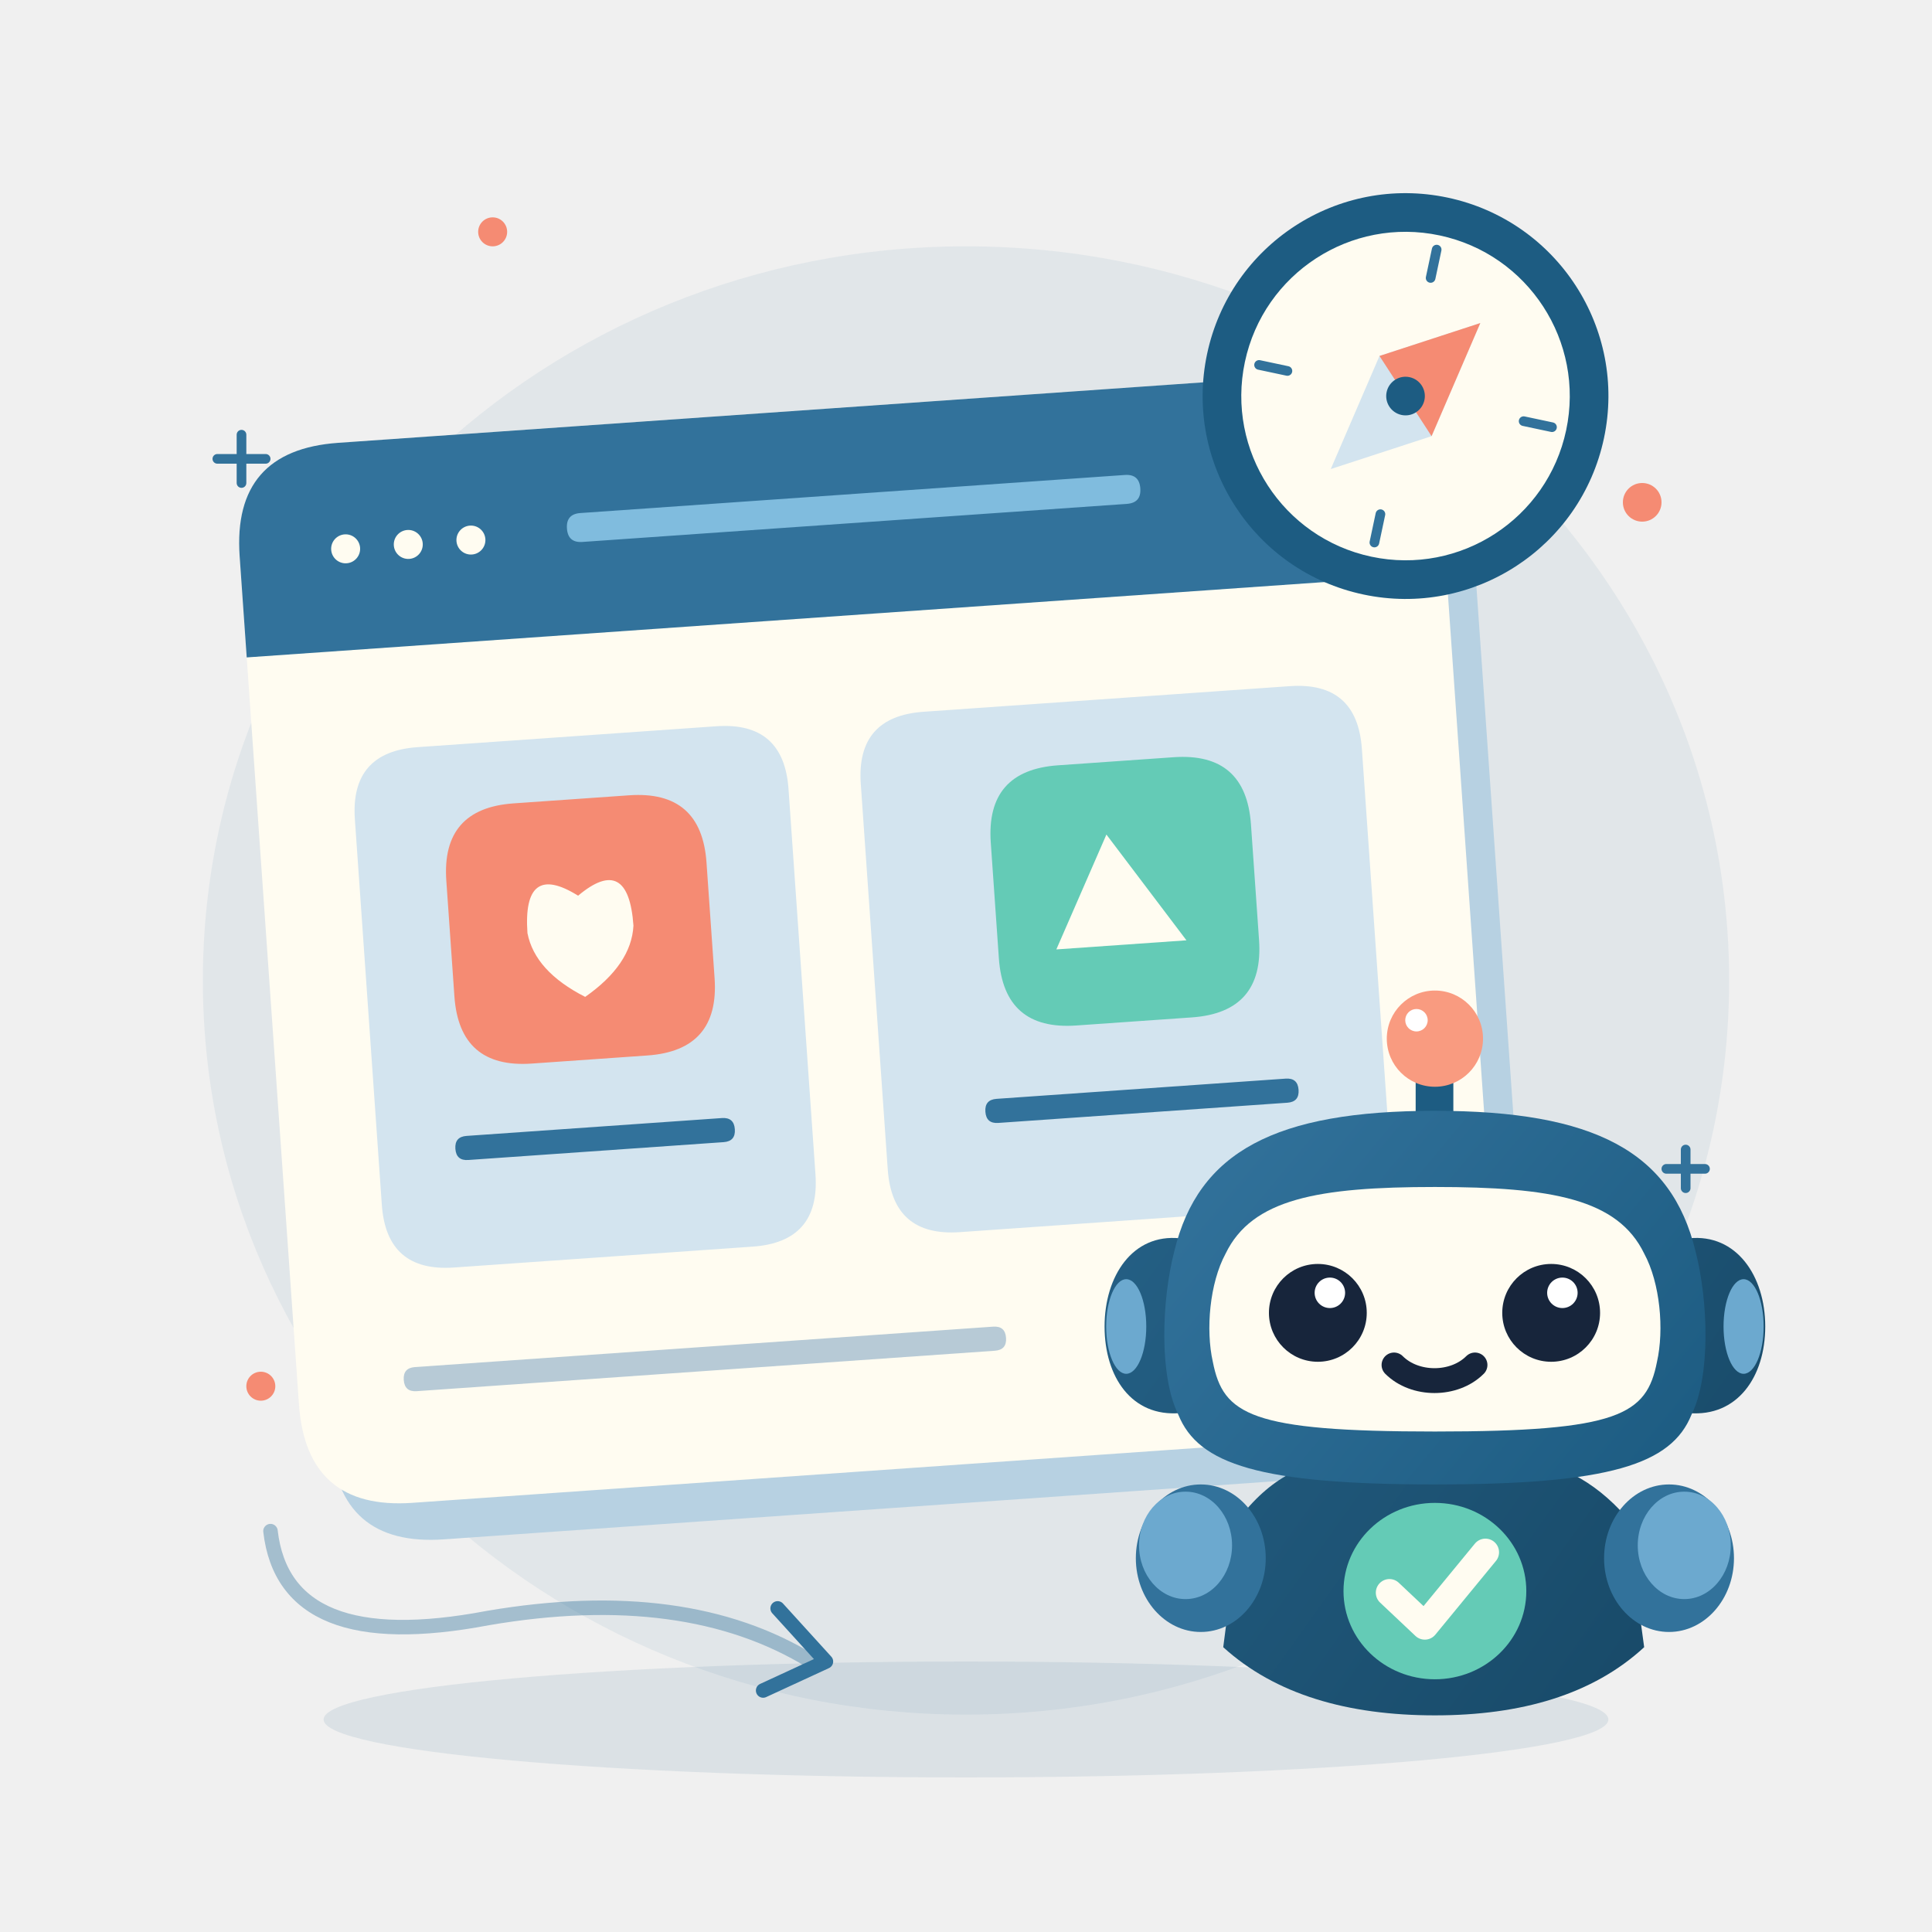
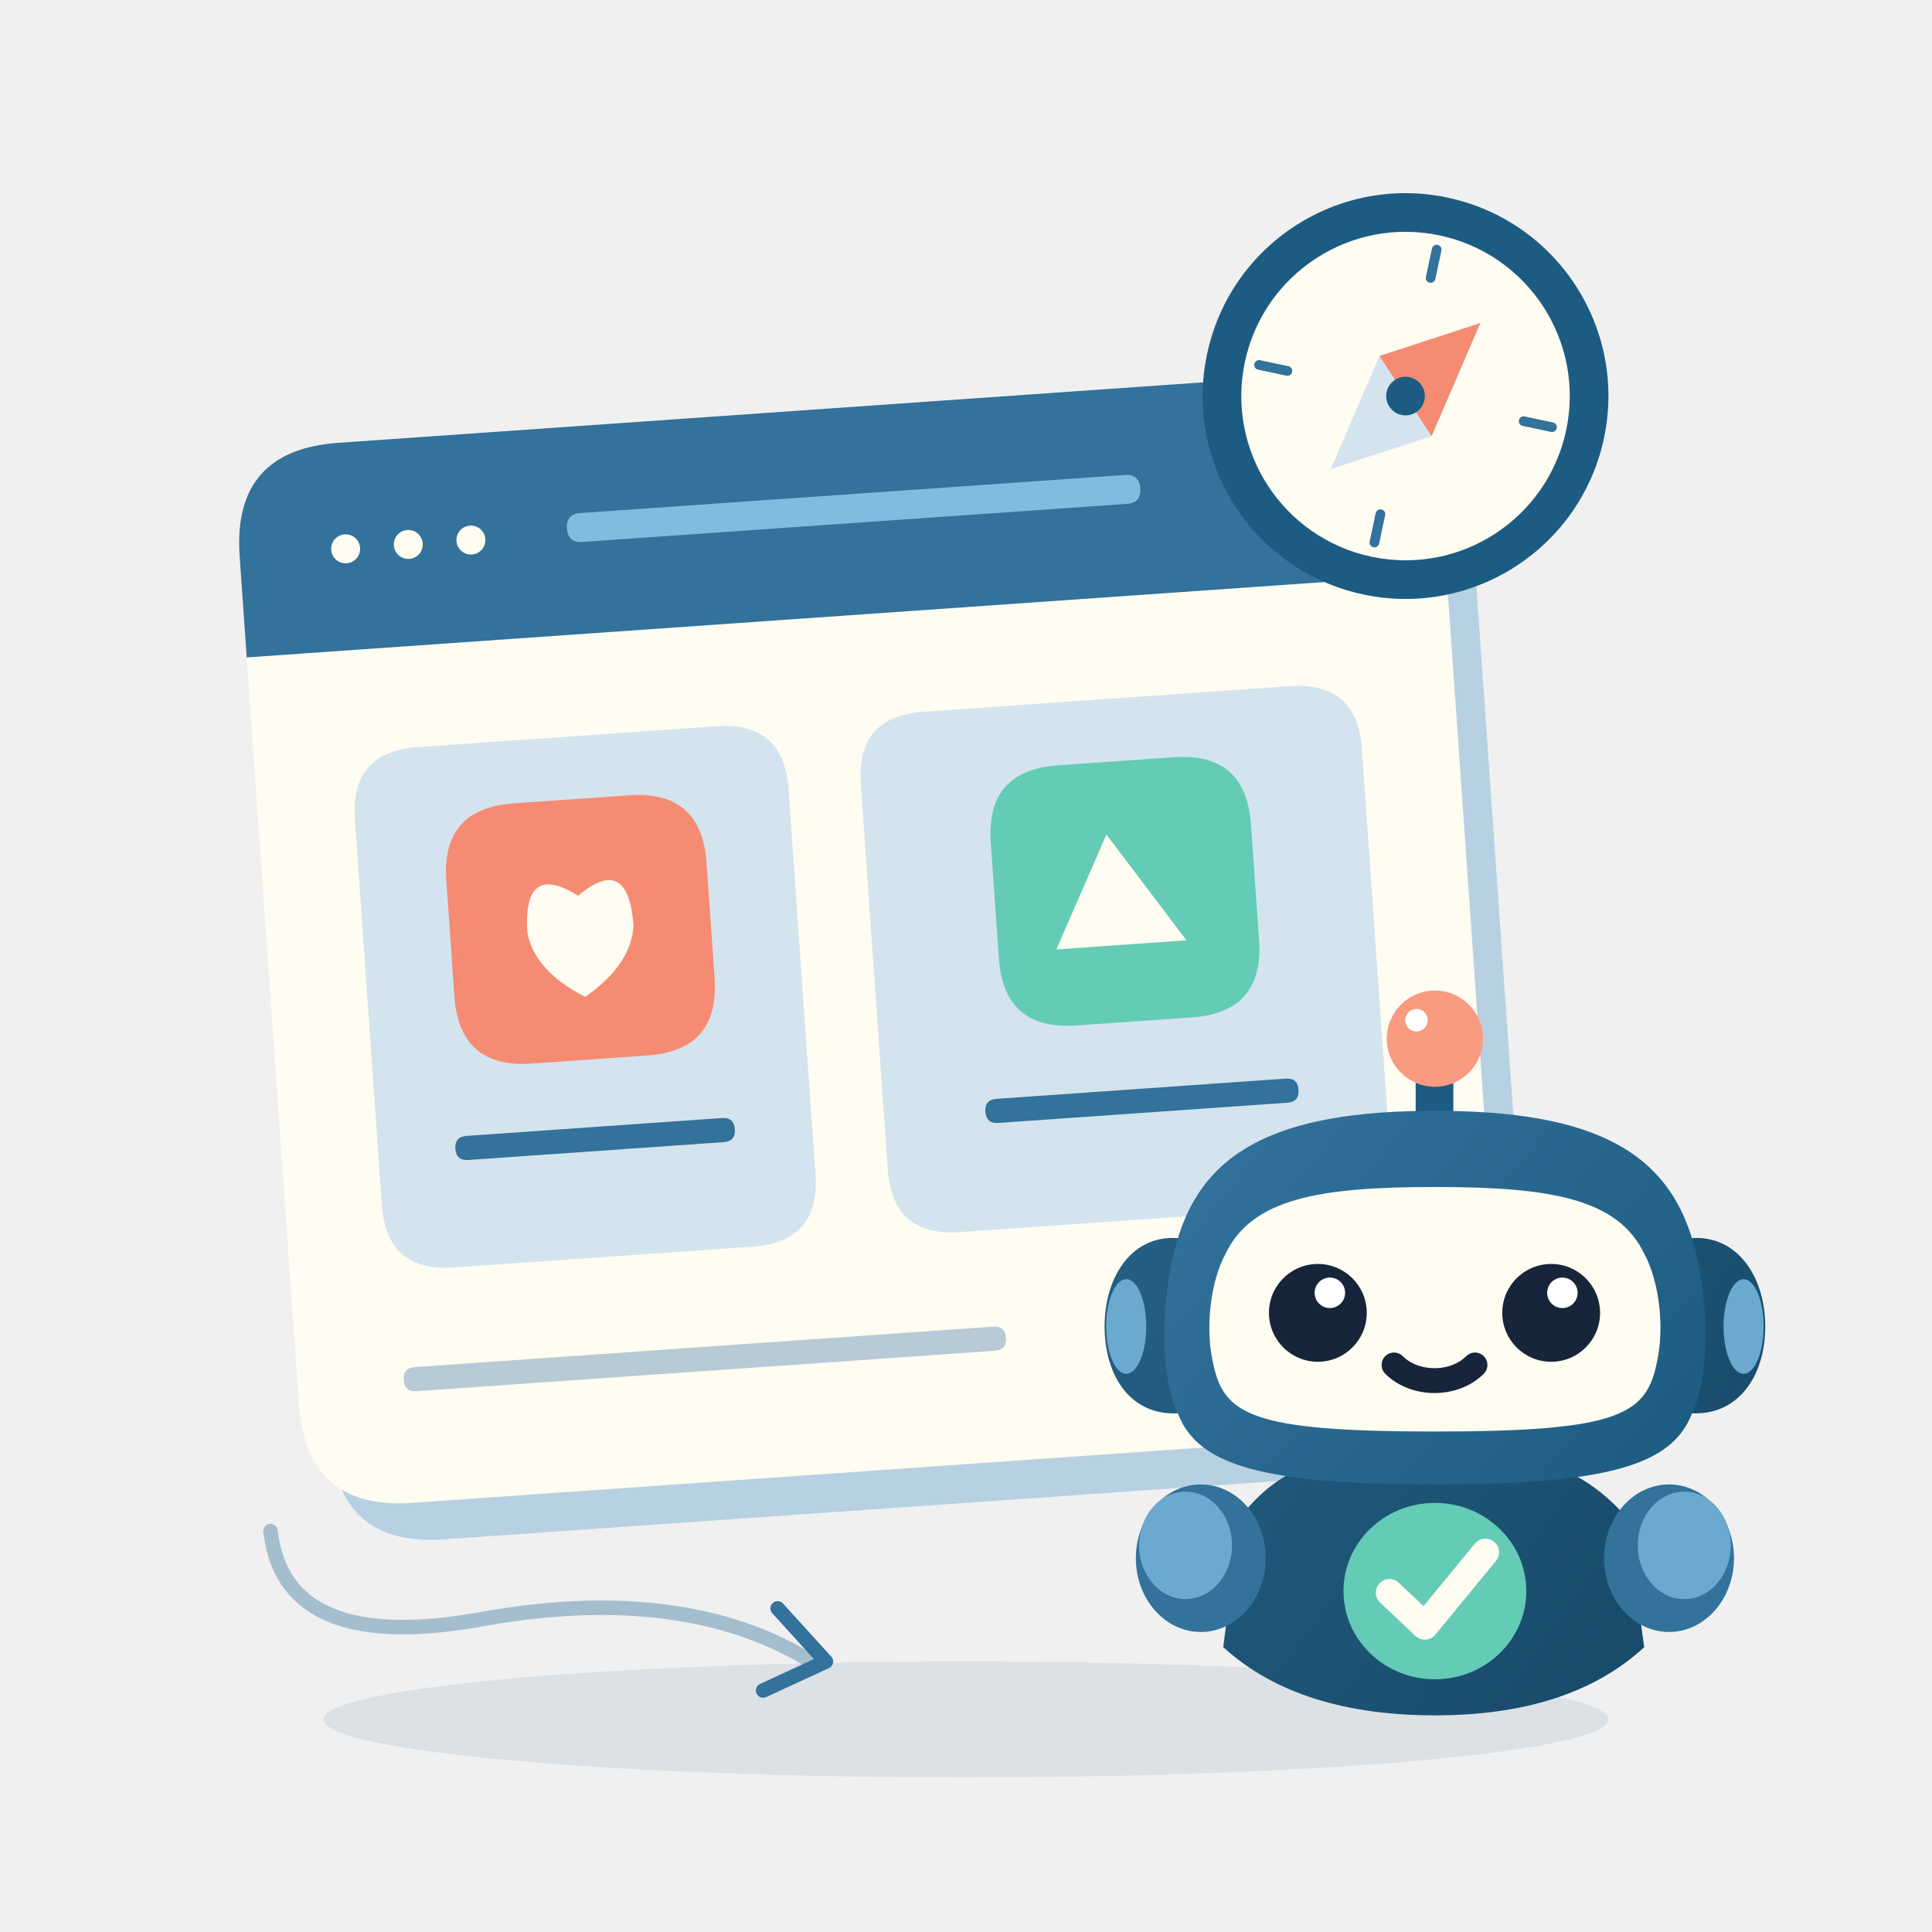
<svg xmlns="http://www.w3.org/2000/svg" viewBox="0 0 400 400" fill="none">
  <defs>
    <linearGradient id="blue" gradientUnits="userSpaceOnUse" x1="350" y1="277" x2="910" y2="744">
      <stop offset="0" stop-color="#32729B" />
      <stop offset="1" stop-color="#1D5C82" />
    </linearGradient>
    <linearGradient id="deepBlue" gradientUnits="userSpaceOnUse" x1="230" y1="436" x2="1000" y2="985">
      <stop offset="0" stop-color="#245F84" />
      <stop offset="1" stop-color="#174866" />
    </linearGradient>
    <linearGradient id="handBlue" gradientUnits="userSpaceOnUse" x1="270" y1="846" x2="960" y2="966">
      <stop offset="0" stop-color="#80BCDE" />
      <stop offset="1" stop-color="#5E9DC5" />
    </linearGradient>
    <linearGradient id="coral" gradientUnits="userSpaceOnUse" x1="310" y1="765" x2="568" y2="1056">
      <stop offset="0" stop-color="#F99B80" />
      <stop offset="1" stop-color="#EF806B" />
    </linearGradient>
    <linearGradient id="mint" gradientUnits="userSpaceOnUse" x1="710" y1="768" x2="921" y2="1055">
      <stop offset="0" stop-color="#77D6C2" />
      <stop offset="1" stop-color="#54C5AC" />
    </linearGradient>
    <clipPath id="top_tip_mask" clipPathUnits="userSpaceOnUse">
      <path d="M710 652 L810 652 L810 870 L618 870 Z" />
    </clipPath>
    <clipPath id="bottom_tip_mask" clipPathUnits="userSpaceOnUse">
      <path d="M607 997 L539 1180 L440 1180 L440 997 Z" />
    </clipPath>
  </defs>
  <g id="explore">
-     <path d="M42 203 A158 152 0 1 0 358 203 A158 152 0 1 0 42 203 Z" fill="#32729B" opacity="0.08" />
    <path d="M67 356 A133 12 0 1 0 333 356 A133 12 0 1 0 67 356 Z" fill="#1D5C82" opacity="0.1" />
-     <path d="M45 95 H55 M50 90 V100" fill="none" stroke="#32729B" stroke-width="2" stroke-linecap="round" stroke-linejoin="round" />
-     <path d="M345 242 H353 M349 238 V246" fill="none" stroke="#32729B" stroke-width="2" stroke-linecap="round" stroke-linejoin="round" />
-     <path d="M302 53 H308 M305 50 V56" fill="none" stroke="#32729B" stroke-width="2" stroke-linecap="round" stroke-linejoin="round" />
-     <path d="M336 104 A4 4 0 1 0 344 104 A4 4 0 1 0 336 104 Z" fill="#F58B73" />
-     <path d="M51 287 A3 3 0 1 0 57 287 A3 3 0 1 0 51 287 Z" fill="#F58B73" />
-     <path d="M99 48 A3 3 0 1 0 105 48 A3 3 0 1 0 99 48 Z" fill="#F58B73" />
    <g id="community_window" transform="rotate(-4 184 202)">
      <path d="M84 92 H289 Q311 92 311 114 V290 Q311 312 289 312 H84 Q62 312 62 290 V114 Q62 92 84 92 Z" fill="#B7D1E2" />
      <path d="M78 84 H283 Q305 84 305 106 V282 Q305 304 283 304 H78 Q56 304 56 282 V106 Q56 84 78 84 Z" fill="#FFFCF1" />
      <path d="M78 84 H283 Q305 84 305 106 V127 H56 V106 Q56 84 78 84 Z" fill="#32729B" />
      <path d="M75 106 A3 3 0 1 0 81 106 A3 3 0 1 0 75 106 Z" fill="#FFFCF1" />
      <path d="M88 106 A3 3 0 1 0 94 106 A3 3 0 1 0 88 106 Z" fill="#FFFCF1" />
      <path d="M101 106 A3 3 0 1 0 107 106 A3 3 0 1 0 101 106 Z" fill="#FFFCF1" />
      <path d="M127 102 H240 Q243 102 243 105 V105 Q243 108 240 108 H127 Q124 108 124 105 V105 Q124 102 127 102 Z" fill="#80BCDE" />
      <path d="M90 148 H152 Q166 148 166 162 V242 Q166 256 152 256 H90 Q76 256 76 242 V162 Q76 148 90 148 Z" fill="#D3E4EF" />
      <path d="M195 148 H271 Q285 148 285 162 V242 Q285 256 271 256 H195 Q181 256 181 242 V162 Q181 148 195 148 Z" fill="#D3E4EF" />
      <path d="M109 161 H133 Q148 161 148 176 V200 Q148 215 133 215 H109 Q94 215 94 200 V176 Q94 161 109 161 Z" fill="#F58B73" />
      <path d="M110 188 Q110 173 121 181 Q132 173 132 188 Q131 196 121 202 Q111 196 110 188Z" fill="#FFFCF1" />
      <path d="M222 161 H246 Q261 161 261 176 V200 Q261 215 246 215 H222 Q207 215 207 200 V176 Q207 161 222 161 Z" fill="#64CBB6" />
      <path d="M219 199 L231 176 L246 199 Z" fill="#FFFCF1" />
      <path d="M94.5 229 H147.5 Q150 229 150 231.5 V231.5 Q150 234 147.5 234 H94.5 Q92 234 92 231.5 V231.5 Q92 229 94.5 229 Z" fill="#32729B" />
      <path d="M204.5 229 H264.5 Q267 229 267 231.5 V231.5 Q267 234 264.5 234 H204.5 Q202 234 202 231.5 V231.5 Q202 229 204.5 229 Z" fill="#32729B" />
      <path d="M80.5 276 H200.5 Q203 276 203 278.5 V278.5 Q203 281 200.5 281 H80.5 Q78 281 78 278.5 V278.5 Q78 276 80.5 276 Z" fill="#B7CAD6" />
    </g>
    <g id="choose_direction" transform="rotate(12 291 82)">
      <path d="M249 82 A42 42 0 1 0 333 82 A42 42 0 1 0 249 82 Z" fill="#1D5C82" />
      <path d="M257 82 A34 34 0 1 0 325 82 A34 34 0 1 0 257 82 Z" fill="#FFFCF1" />
      <path d="M291 51 V57 M291 107 V113 M260 82 H266 M316 82 H322" fill="none" stroke="#32729B" stroke-width="2" stroke-linecap="round" stroke-linejoin="round" />
      <path d="M303 64 L298 89 L279 100 L284 75 Z" fill="#D3E4EF" />
      <path d="M303 64 L298 89 L284 75 Z" fill="#F58B73" />
      <path d="M287 82 A4 4 0 1 0 295 82 A4 4 0 1 0 287 82 Z" fill="#1D5C82" />
    </g>
    <path d="M56 317 Q59 343 101 335 Q142 328 168 344" fill="none" stroke="#32729B" stroke-width="3" stroke-linecap="round" stroke-linejoin="round" opacity="0.4" />
    <path d="M161 333 L171 344 L158 350" fill="none" stroke="#32729B" stroke-width="3" stroke-linecap="round" stroke-linejoin="round" />
    <g id="mascot_pose" transform="translate(193 184) scale(0.166)">
      <g id="robot" data-pivot-x="627" data-pivot-y="627">
        <path id="torso" fill="url(#deepBlue)" d="M384 784 C426 730 471 713 520 710 L728 710 C778 715 824 736 866 784 L888 946 C824 1005 735 1031 627 1031 C518 1031 428 1005 363 946 Z" />
        <g id="head_rig" data-pivot-x="627" data-pivot-y="530">
          <g id="antenna" data-pivot-x="627" data-pivot-y="278">
            <path fill="#1D5C82" d="M603 227 H650 V295 H603 Z" />
            <path fill="url(#coral)" d="M687 187 A60 60 0 1 1 567 187 A60 60 0 1 1 687 187 Z" />
            <path fill="#FFFFFF" d="M618 164 A14 14 0 1 1 590 164 A14 14 0 1 1 618 164 Z" />
          </g>
          <g id="ears">
            <path fill="url(#deepBlue)" d="M309 436 C250 430 215 483 215 546 C215 609 249 659 309 654 L330 624 V465 Z" />
            <path fill="url(#deepBlue)" d="M944 436 C1003 430 1039 483 1039 546 C1039 609 1004 659 944 654 L923 624 V465 Z" />
            <path fill="#6CA9CF" d="M267 546 A25 59 0 1 1 217 546 A25 59 0 1 1 267 546 Z" />
            <path fill="#6CA9CF" d="M1037 546 A25 59 0 1 1 987 546 A25 59 0 1 1 1037 546 Z" />
          </g>
          <path id="head" fill="url(#blue)" d="M627 277 C428 277 332 328 302 452 C286 514 283 608 307 656 C332 718 409 743 627 743 C845 743 922 718 947 656 C971 608 968 514 952 452 C922 328 826 277 627 277 Z" />
          <path id="face" fill="#FFFCF1" d="M627 372 C481 372 399 387 366 455 C346 492 341 550 350 590 C363 656 397 677 627 677 C857 677 891 656 904 590 C913 550 908 492 888 455 C855 387 773 372 627 372 Z" />
          <g id="eyes" data-pivot-x="627" data-pivot-y="529">
            <g id="eye_blink" data-pivot-x="627" data-pivot-y="529">
              <path fill="#17253B" d="M542 529 A61 61 0 1 1 420 529 A61 61 0 1 1 542 529 Z" />
              <path fill="#17253B" d="M833 529 A61 61 0 1 1 711 529 A61 61 0 1 1 833 529 Z" />
              <path fill="#FFFFFF" d="M515 504 A19 19 0 1 1 477 504 A19 19 0 1 1 515 504 Z" />
              <path fill="#FFFFFF" d="M805 504 A19 19 0 1 1 767 504 A19 19 0 1 1 805 504 Z" />
            </g>
          </g>
          <path id="smile" stroke="#17253B" stroke-width="31" stroke-linecap="round" d="M576 594 C602 620 651 620 677 594" />
        </g>
        <path d="M513 876 A114 110 0 1 0 741 876 A114 110 0 1 0 513 876 Z" fill="#64CBB6" />
        <path d="M570.3 878 L614.4 919.58 L690.0 827.6" fill="none" stroke="#FFFCF1" stroke-width="34" stroke-linecap="round" stroke-linejoin="round" />
        <path d="M254 835 A81 92 0 1 0 416 835 A81 92 0 1 0 254 835 Z" fill="#32729B" />
        <path d="M838 835 A81 92 0 1 0 1000 835 A81 92 0 1 0 838 835 Z" fill="#32729B" />
        <path d="M258 819 A58 67 0 1 0 374 819 A58 67 0 1 0 258 819 Z" fill="#6CA9CF" />
        <path d="M880 819 A58 67 0 1 0 996 819 A58 67 0 1 0 880 819 Z" fill="#6CA9CF" />
      </g>
    </g>
  </g>
</svg>
